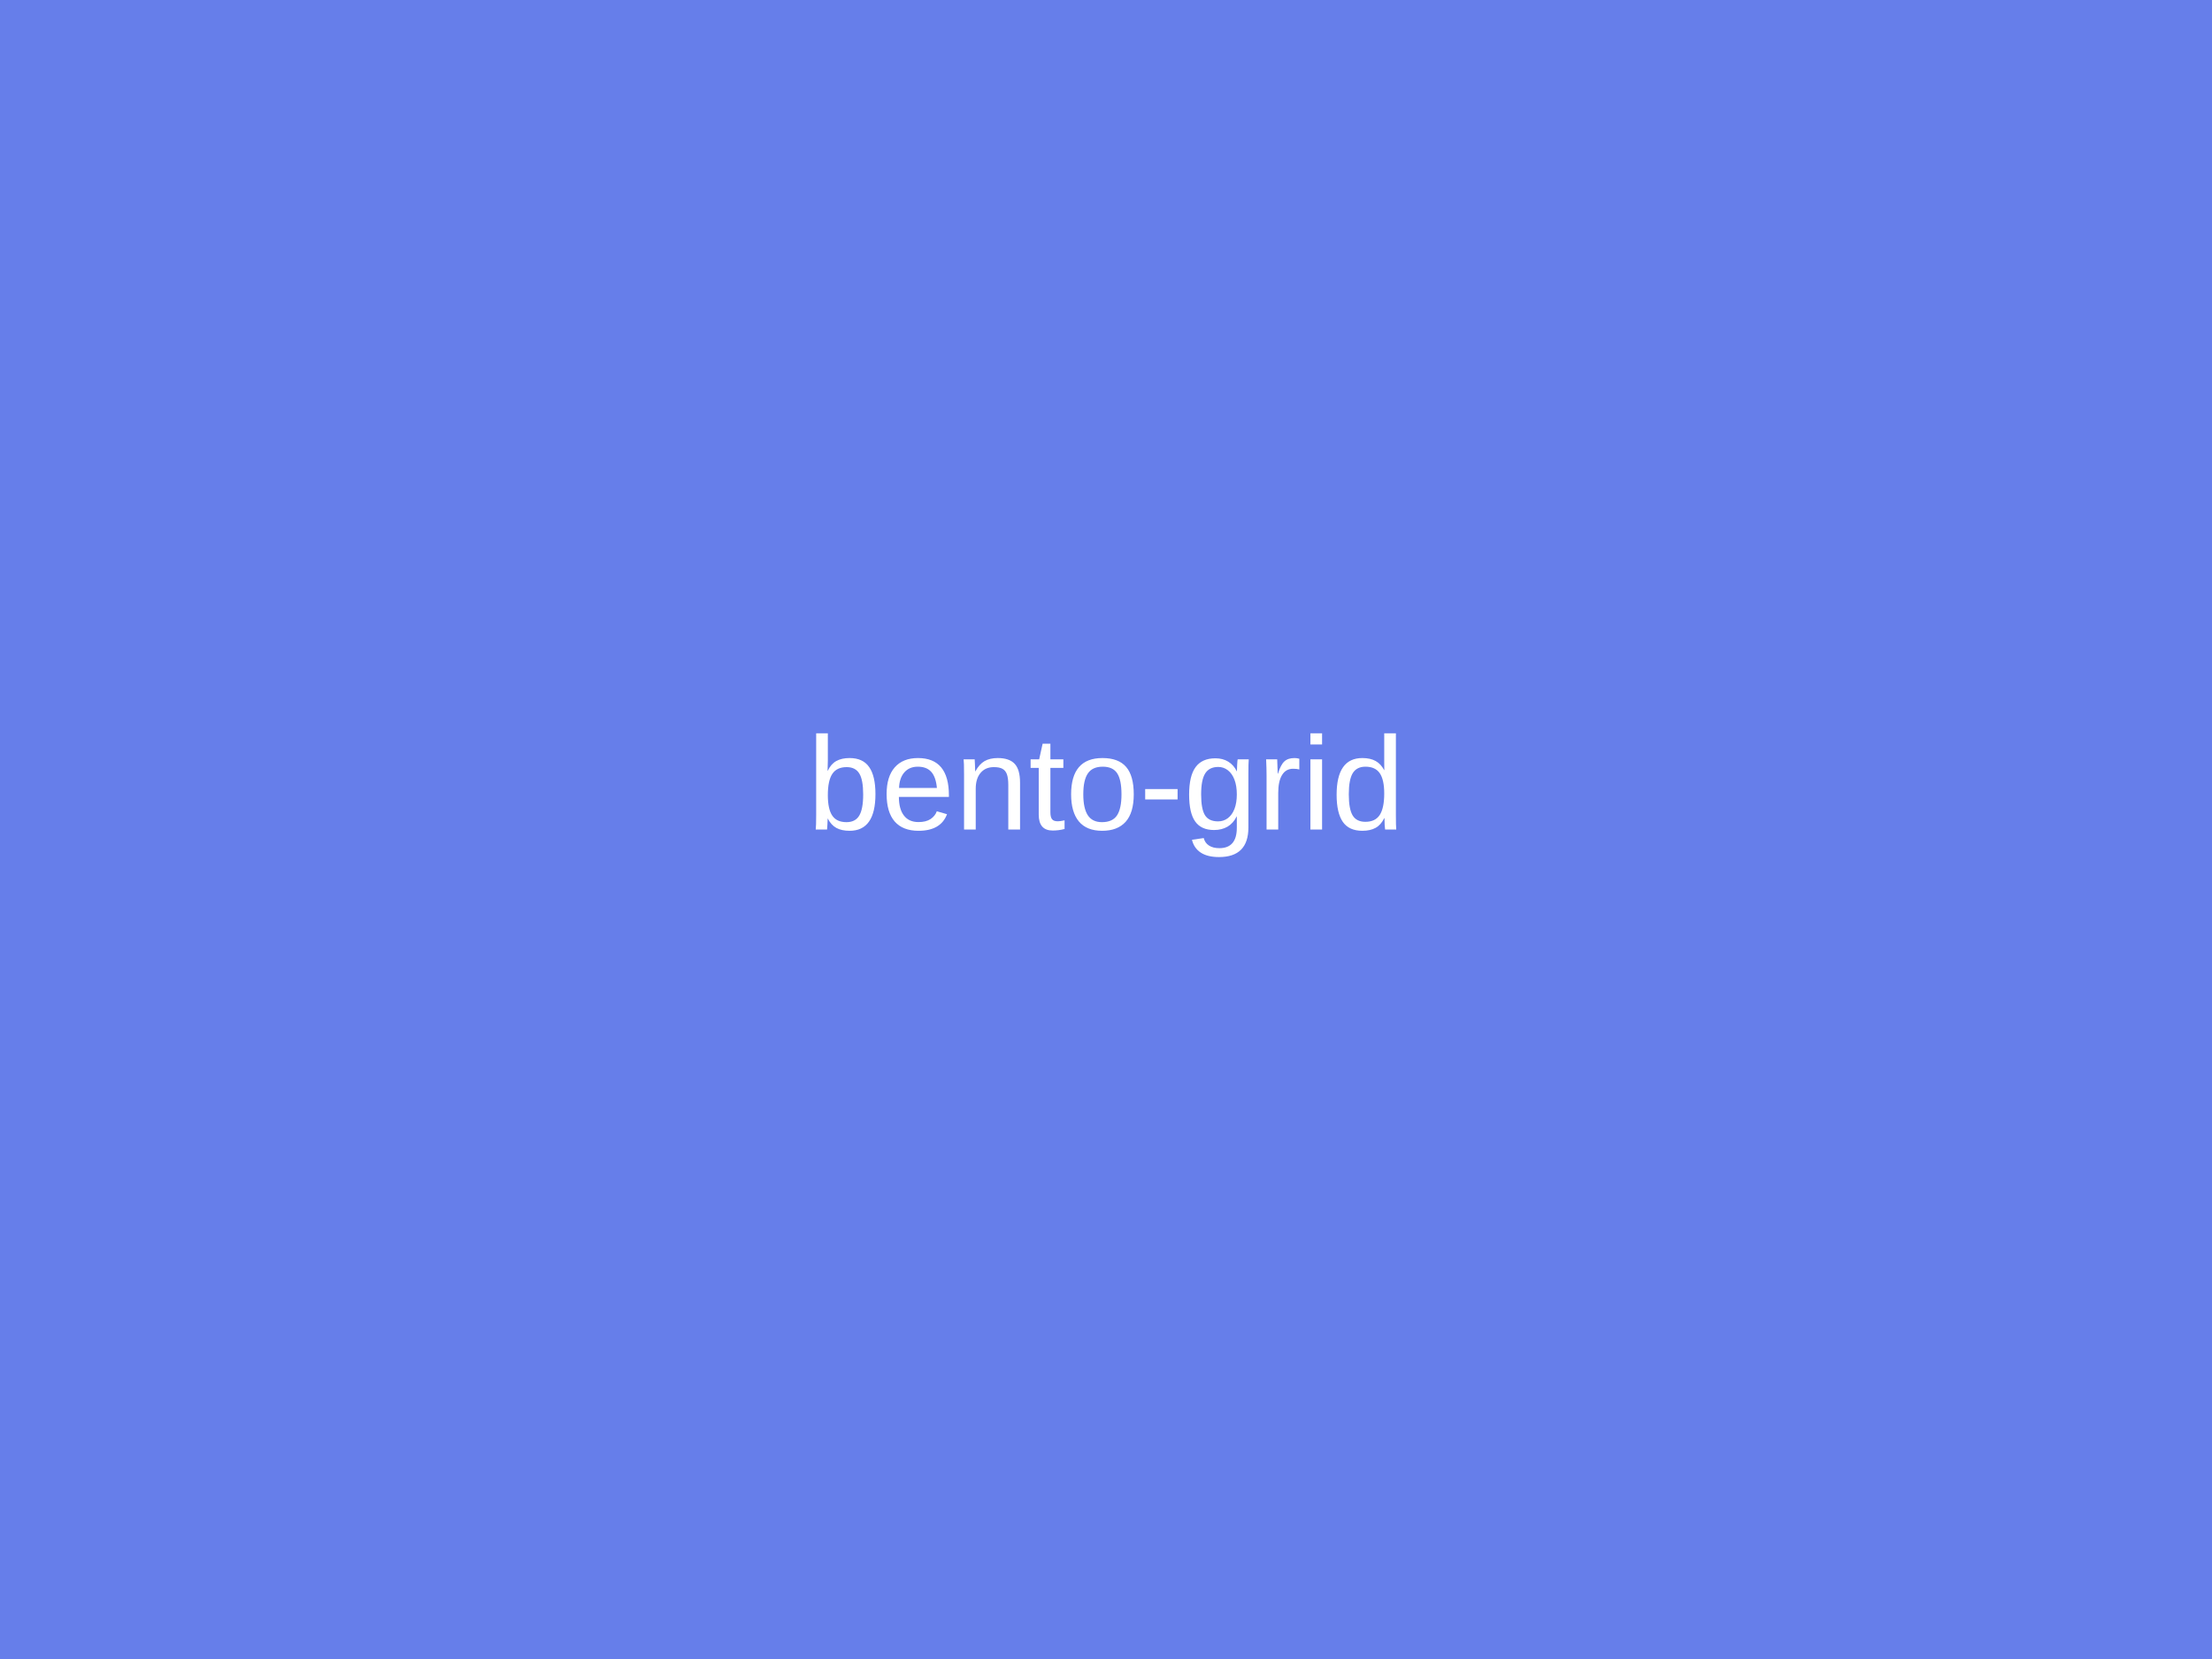
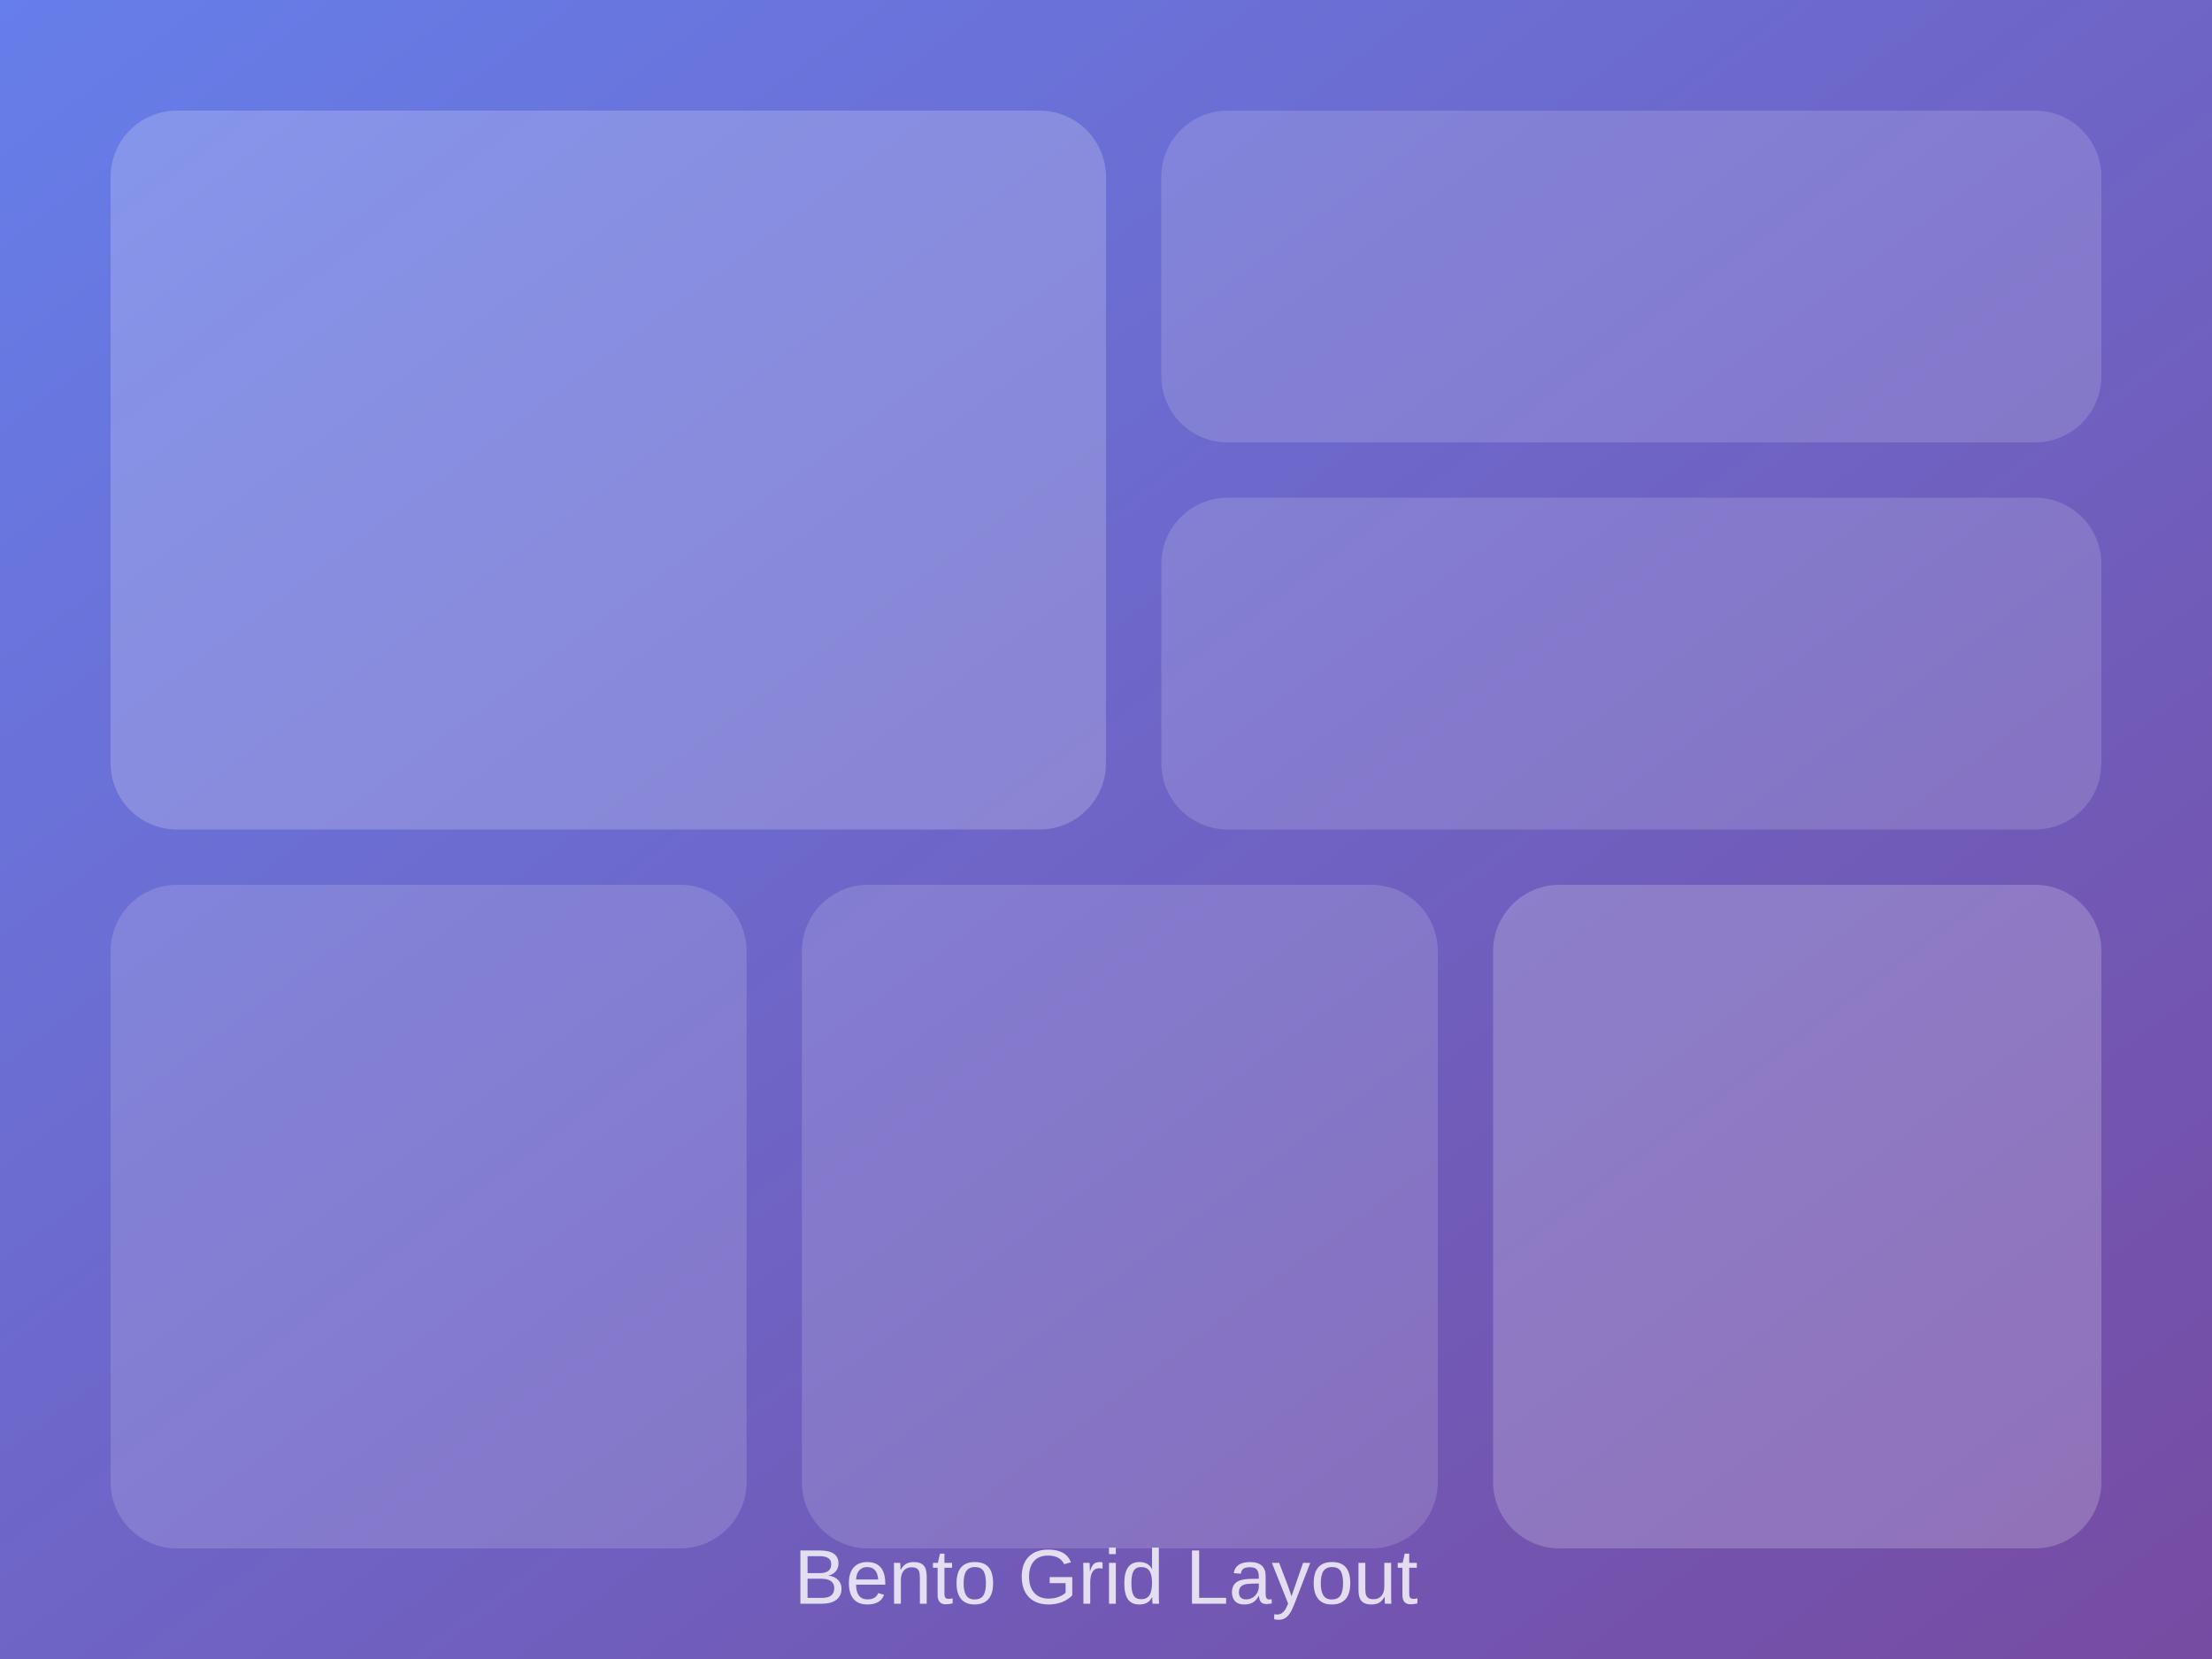
<svg xmlns="http://www.w3.org/2000/svg" width="400" height="300">
-   <rect width="400" height="300" fill="#667eea" />
-   <text x="200" y="150" font-family="Arial" font-size="24" fill="white" text-anchor="middle">bento-grid</text>
+   <defs>
+     <linearGradient id="bg" x1="0%" y1="0%" x2="100%" y2="100%">
+       <stop offset="0%" style="stop-color:#667eea;stop-opacity:1" />
+       <stop offset="100%" style="stop-color:#764ba2;stop-opacity:1" />
+     </linearGradient>
+   </defs>
+   <rect width="400" height="300" fill="url(#bg)" />
+   <rect x="20" y="20" width="180" height="130" rx="12" fill="rgba(255,255,255,0.2)" />
+   <rect x="210" y="20" width="170" height="60" rx="12" fill="rgba(255,255,255,0.15)" />
+   <rect x="210" y="90" width="170" height="60" rx="12" fill="rgba(255,255,255,0.15)" />
+   <rect x="20" y="160" width="115" height="120" rx="12" fill="rgba(255,255,255,0.15)" />
+   <rect x="145" y="160" width="115" height="120" rx="12" fill="rgba(255,255,255,0.15)" />
+   <rect x="270" y="160" width="110" height="120" rx="12" fill="rgba(255,255,255,0.2)" />
+   <text x="200" y="290" font-family="Arial" font-size="14" fill="white" text-anchor="middle" opacity="0.8">Bento Grid Layout</text>
</svg>
